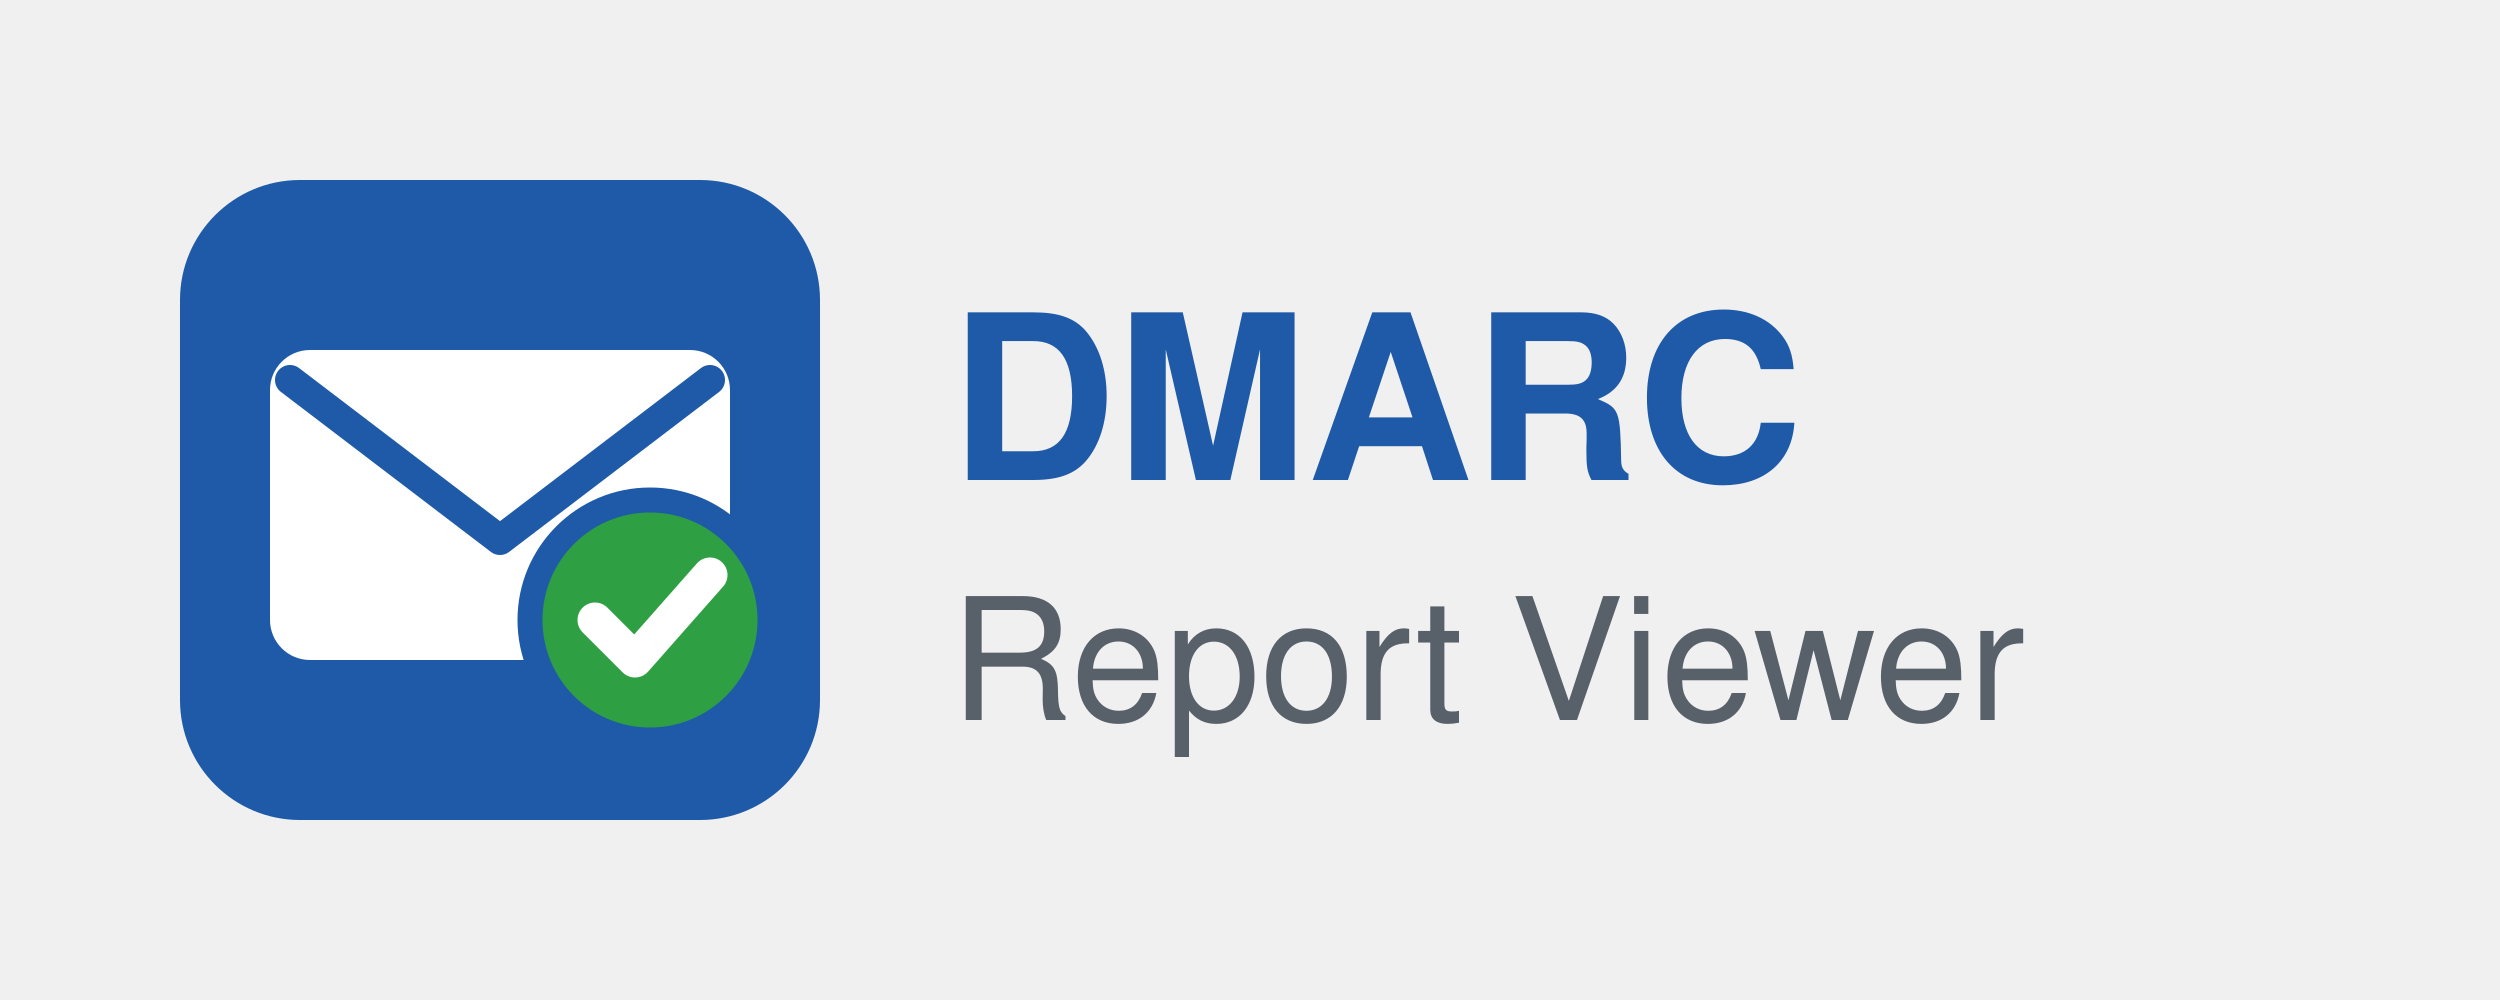
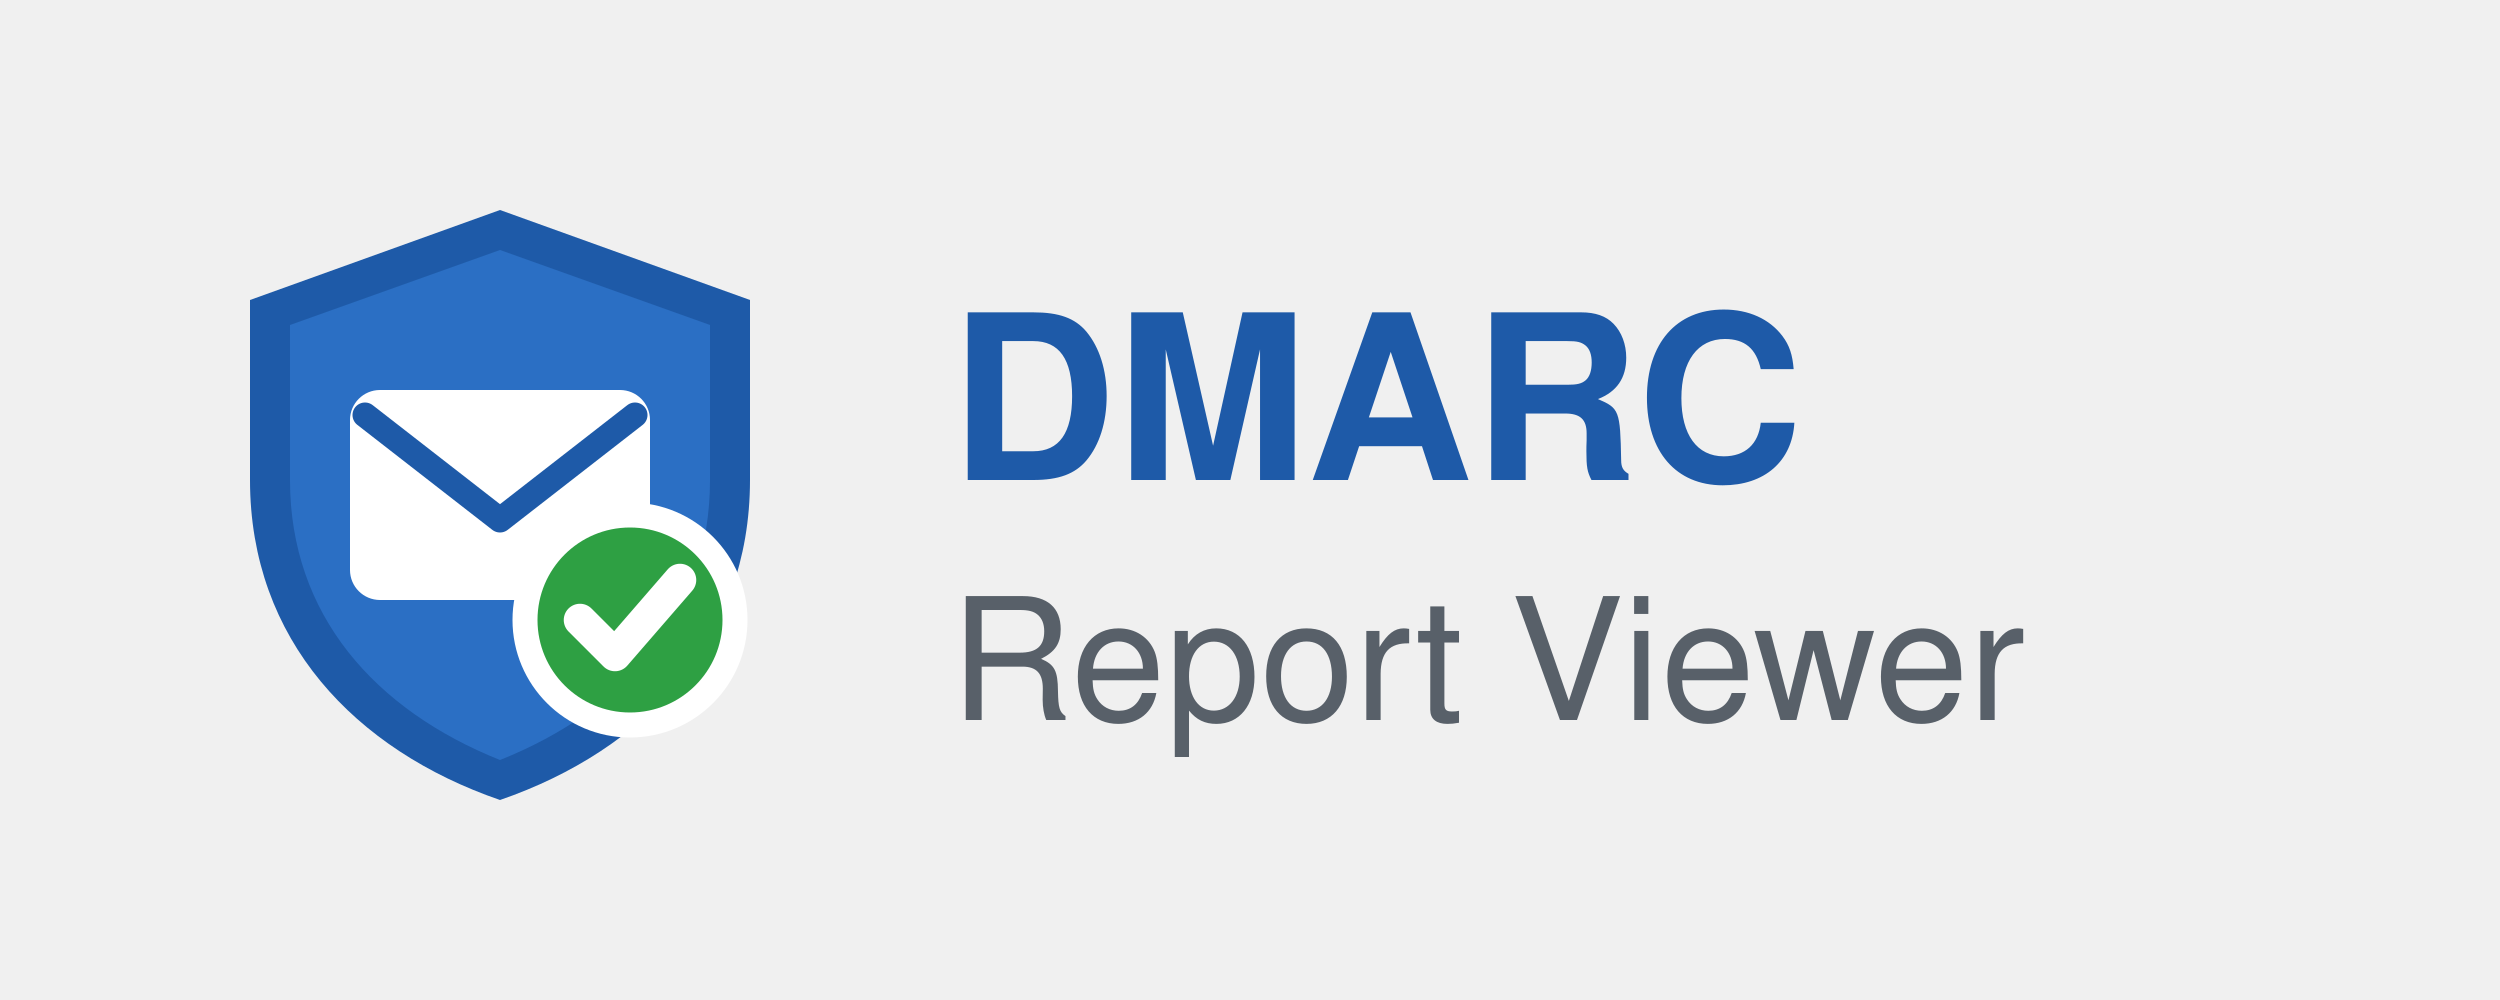
<svg xmlns="http://www.w3.org/2000/svg" width="500" height="200" viewBox="0 0 500 200">
-   <g transform="translate(36,36) scale(1.0)">
-     <rect width="128" height="128" rx="24" fill="#1e5aa8" />
-     <rect x="18" y="34" width="92" height="62" rx="8" fill="#ffffff" />
-     <path d="M22 40 L64 72 L106 40" fill="none" stroke="#1e5aa8" stroke-width="6" stroke-linejoin="round" stroke-linecap="round" />
-     <circle cx="94" cy="88" r="24" fill="#2ea043" stroke="#1e5aa8" stroke-width="5" />
-     <path d="M83 88 L91 96 L106 79" fill="none" stroke="#ffffff" stroke-width="7" stroke-linecap="round" stroke-linejoin="round" />
+   <g transform="translate(36,36)">
+     <g>
+       <path d="M64 6 L114 24 V60 C114 92 93 114 64 124 C35 114 14 92 14 60 V24 Z" fill="#1e5aa8" />
+       <path d="M64 14 L106 29 V60 C106 87 89 106 64 116 C39 106 22 87 22 60 V29 Z" fill="#2b6fc4" />
+       <rect x="34" y="42" width="60" height="42" rx="6" fill="#ffffff" />
+       <path d="M37 47 L64 68 L91 47" fill="none" stroke="#1e5aa8" stroke-width="5" stroke-linejoin="round" stroke-linecap="round" />
+       <circle cx="90" cy="88" r="21" fill="#2ea043" stroke="#ffffff" stroke-width="5" />
+       <path d="M80 88 L87 95 L100 80" fill="none" stroke="#ffffff" stroke-width="6.5" stroke-linecap="round" stroke-linejoin="round" />
+     </g>
  </g>
  <text x="190" y="96" font-family="Helvetica, Arial, sans-serif" font-size="46" font-weight="700" fill="#1e5aa8">DMARC</text>
  <text x="190" y="144" font-family="Helvetica, Arial, sans-serif" font-size="34" fill="#586069">Report Viewer</text>
</svg>
